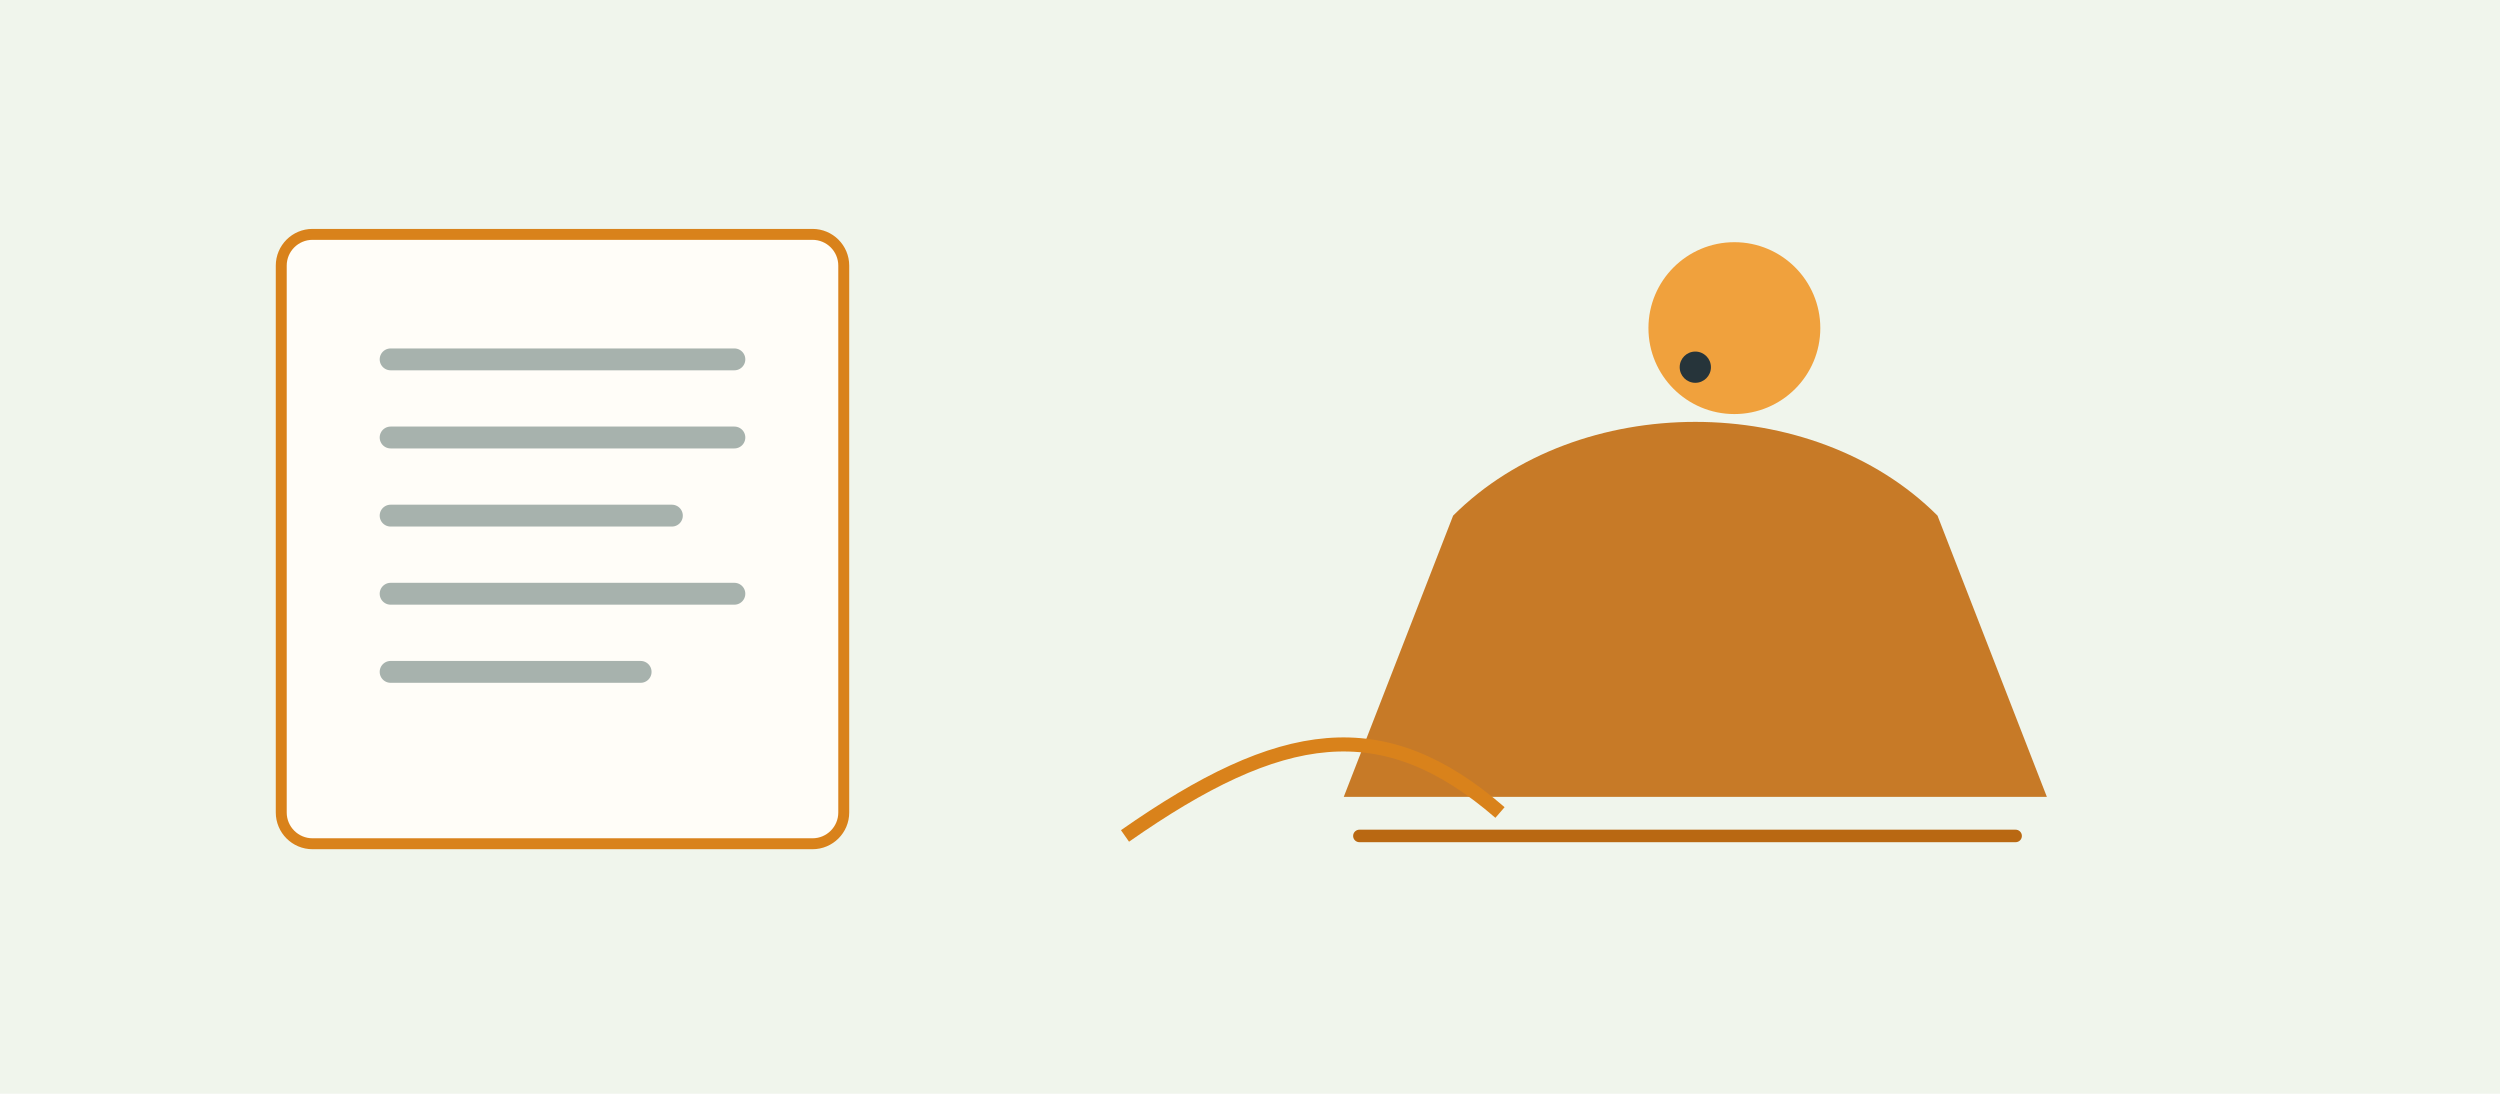
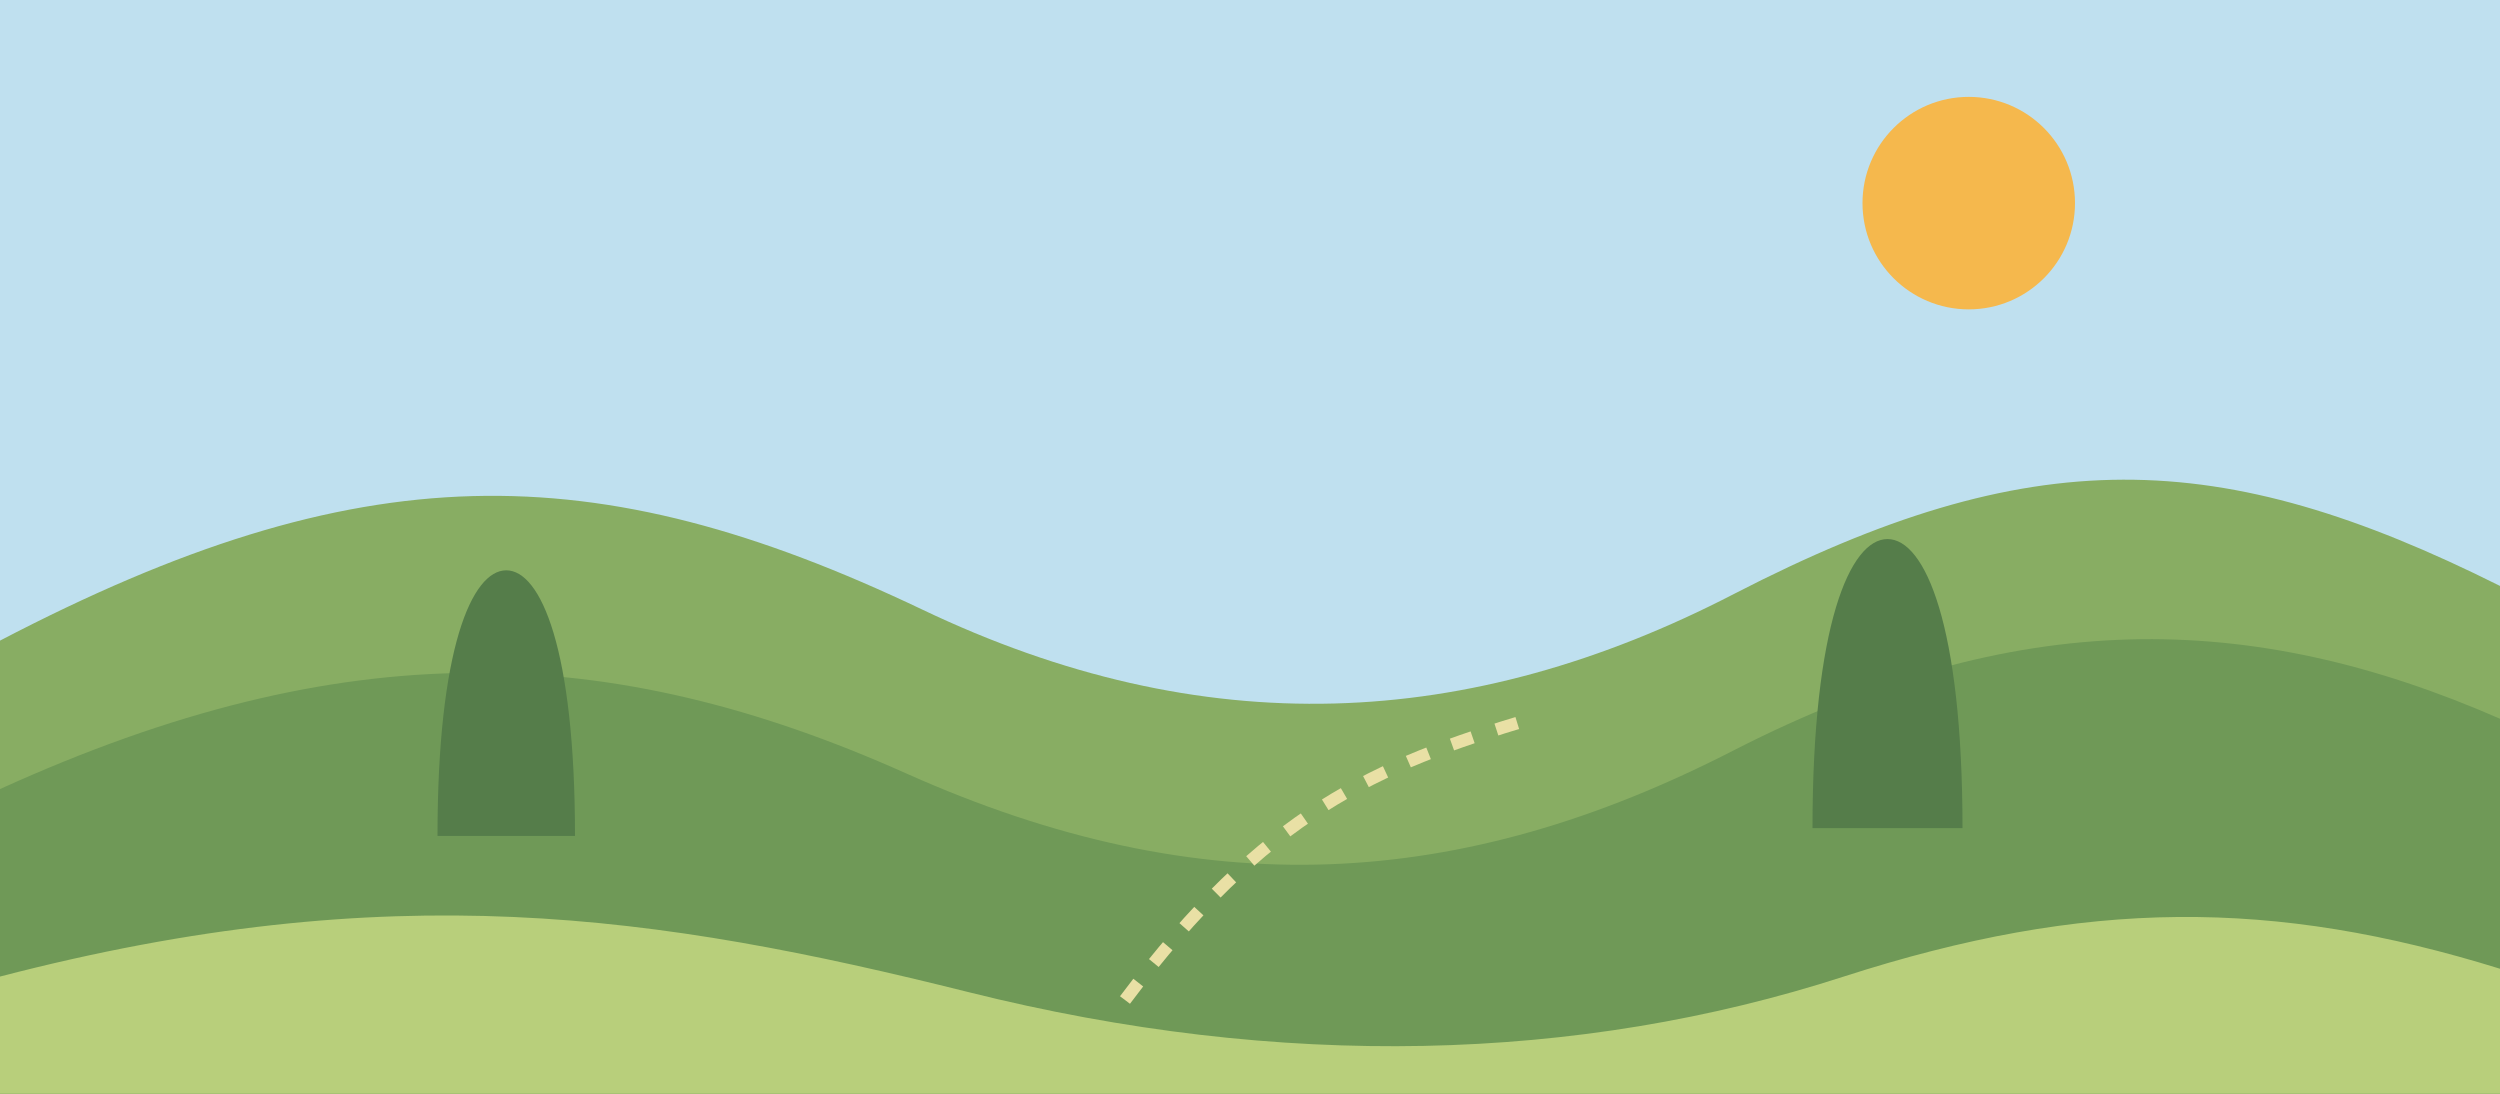
<svg xmlns="http://www.w3.org/2000/svg" viewBox="0 0 1600 700">
-   <rect width="1600" height="700" fill="#f0f5ec" />
-   <rect x="180" y="150" width="360" height="390" rx="20" fill="#fffdf8" stroke="#d9821b" stroke-width="7" />
-   <path d="M250 230h220M250 280h220M250 330h180M250 380h220M250 430h160" stroke="#a7b2ad" stroke-width="14" stroke-linecap="round" />
-   <circle cx="1110" cy="210" r="55" fill="#f0a13d" />
-   <path d="M930 330c80-80 230-80 310 0l70 180H860z" fill="#c77a27" />
-   <circle cx="1085" cy="235" r="10" fill="#26343a" />
-   <path d="M870 535h420" stroke="#b96812" stroke-width="8" stroke-linecap="round" />
-   <path d="M720 535c100-70 165-80 240-15" fill="none" stroke="#d9821b" stroke-width="9" />
+   <rect width="1600" height="700" fill="#bfe0ef" />
+   <circle cx="1260" cy="130" r="68" fill="#f5b84d" />
+   <path d="M0 410c230-120 380-120 590-20 180 86 350 78 520-10 190-98 310-95 490-5v325H0z" fill="#88ad63" />
+   <path d="M0 505c220-100 390-95 580-10 190 85 355 75 530-15 180-92 330-90 490-20v240H0z" fill="#6f9957" />
+   <path d="M0 625c250-65 420-40 620 10 200 50 390 45 560-10 155-50 275-50 420-5v80H0z" fill="#b8cf7b" />
+   <g fill="#557d4a">
+     <path d="M280 535c0-120 22-170 44-170s44 50 44 170zM1160 530c0-130 24-185 48-185s48 55 48 185z" />
+   </g>
+   <path d="M720 640c90-120 160-150 260-180" fill="none" stroke="#e9e0a5" stroke-width="8" stroke-dasharray="14 16" />
</svg>
